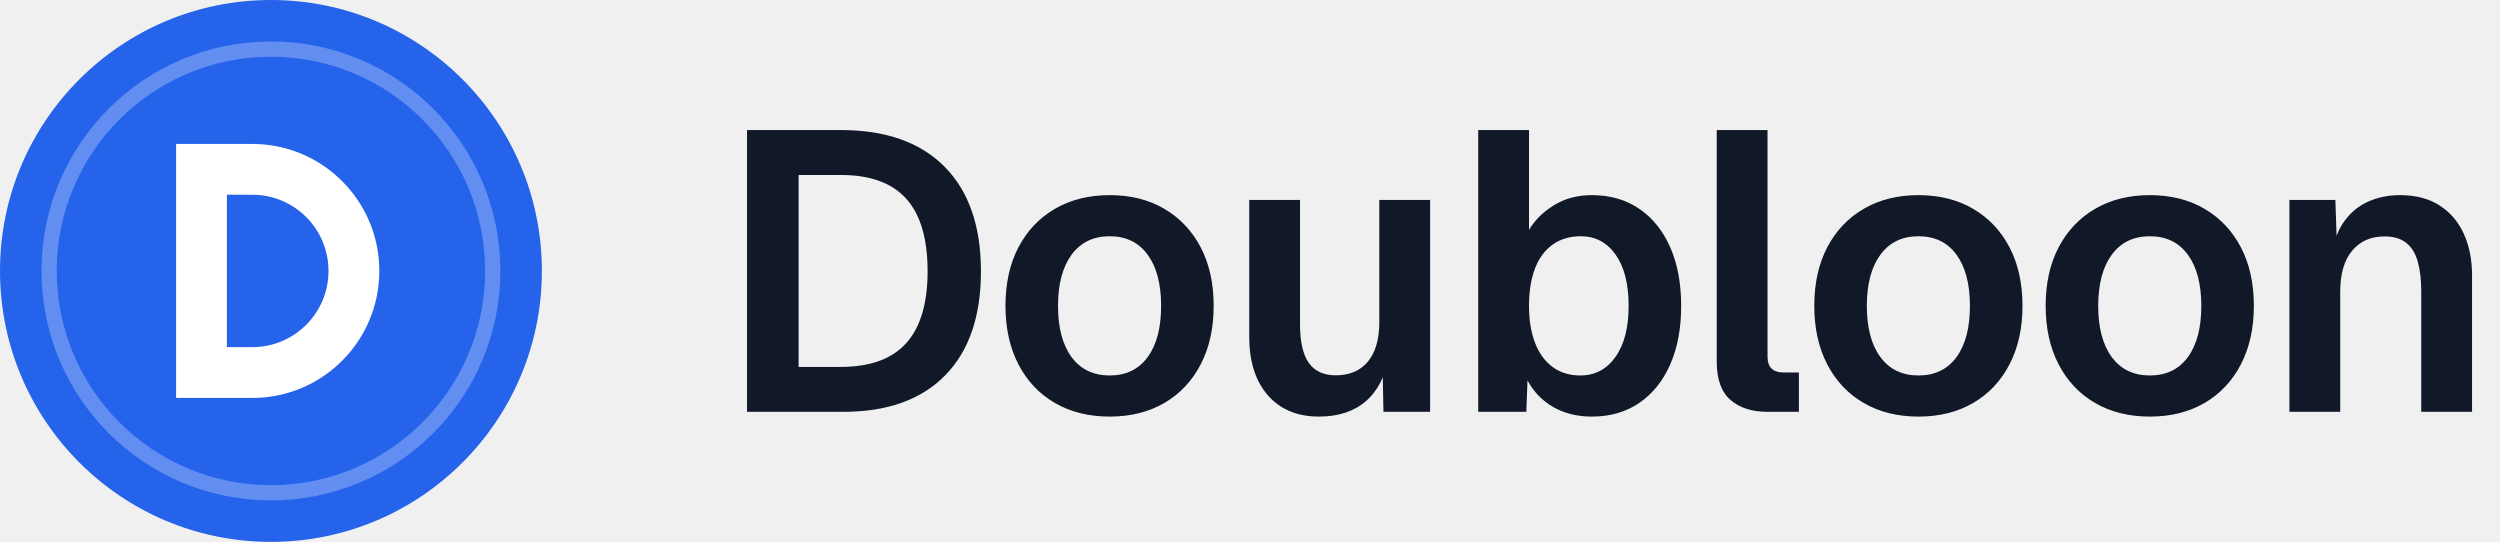
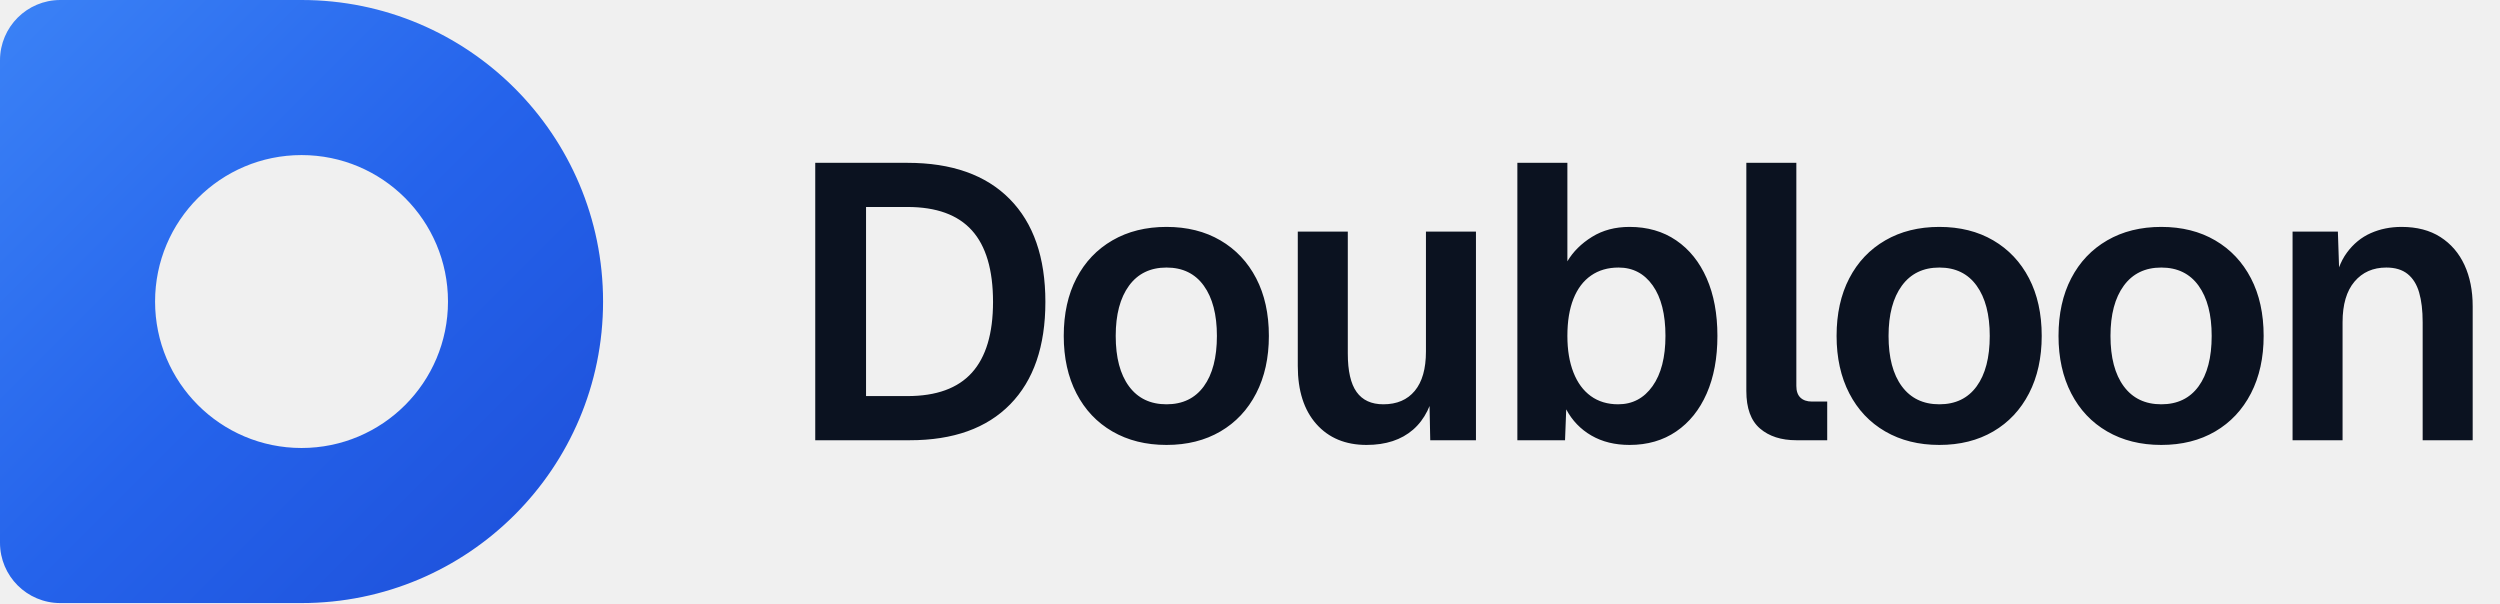
- <svg xmlns="http://www.w3.org/2000/svg" viewBox="0 0 295.27 64">
-   <g transform="translate(0 0) scale(2.0)">
-     <circle cx="16" cy="16" r="16" fill="#2563eb" />
-     <circle cx="16" cy="16" r="13.1" fill="none" stroke="#fff" stroke-opacity=".28" stroke-width="0.9" />
-     <path d="M10.4 8.5H14.9A7.5 7.5 0 0 1 14.9 23.5H10.4ZM13.4 11.5H14.9A4.5 4.5 0 0 1 14.9 20.5H13.4Z" fill="#fff" fill-rule="evenodd" />
-   </g>
-   <path d="M88.23 48.64V15.36H99.311Q107.279 15.36 111.568 19.696Q115.857 24.032 115.857 32.047Q115.857 40.015 111.638 44.328Q107.42 48.64 99.592 48.64ZM94.323 43.334H99.311Q104.495 43.334 107.026 40.536Q109.557 37.737 109.557 32.028Q109.557 26.263 107.026 23.464Q104.495 20.666 99.311 20.666H94.323Z M131.063 49.202Q127.36 49.202 124.585 47.59Q121.81 45.978 120.282 43.029Q118.754 40.081 118.754 36.125Q118.754 32.141 120.282 29.216Q121.81 26.291 124.585 24.669Q127.36 23.047 131.063 23.047Q134.766 23.047 137.527 24.669Q140.287 26.291 141.815 29.216Q143.344 32.141 143.344 36.125Q143.344 40.081 141.815 43.029Q140.287 45.978 137.527 47.59Q134.766 49.202 131.063 49.202ZM131.063 44.346Q133.959 44.346 135.548 42.176Q137.137 40.006 137.137 36.125Q137.137 32.263 135.548 30.083Q133.959 27.903 131.063 27.903Q128.166 27.903 126.563 30.083Q124.96 32.263 124.96 36.125Q124.96 40.006 126.563 42.176Q128.166 44.346 131.063 44.346Z M155.774 49.202Q151.959 49.202 149.751 46.695Q147.543 44.187 147.543 39.725V23.61H153.543V38.253Q153.543 41.393 154.579 42.86Q155.615 44.328 157.78 44.328Q160.208 44.328 161.558 42.71Q162.908 41.093 162.908 38.009V23.61H168.908V48.64H163.396L163.265 41.768L164.043 42.003Q163.443 45.537 161.333 47.37Q159.224 49.202 155.774 49.202Z M188.023 49.202Q185.408 49.202 183.448 48.073Q181.489 46.943 180.411 44.928L180.27 48.64H174.589V15.36H180.589V27.153Q181.583 25.456 183.514 24.252Q185.445 23.047 188.023 23.047Q191.248 23.047 193.61 24.66Q195.973 26.272 197.266 29.206Q198.56 32.141 198.56 36.125Q198.56 40.109 197.266 43.043Q195.973 45.978 193.61 47.59Q191.248 49.202 188.023 49.202ZM186.645 44.346Q189.242 44.346 190.798 42.162Q192.354 39.978 192.354 36.125Q192.354 32.244 190.817 30.074Q189.279 27.903 186.701 27.903Q184.779 27.903 183.401 28.874Q182.023 29.844 181.306 31.681Q180.589 33.519 180.589 36.125Q180.589 38.656 181.306 40.507Q182.023 42.359 183.387 43.353Q184.751 44.346 186.645 44.346Z M208.76 48.64Q206.004 48.64 204.382 47.234Q202.76 45.828 202.76 42.715V15.36H208.76V42.106Q208.76 43.081 209.243 43.535Q209.725 43.99 210.625 43.99H212.463V48.64Z M226.59 49.202Q222.887 49.202 220.112 47.59Q217.338 45.978 215.809 43.029Q214.281 40.081 214.281 36.125Q214.281 32.141 215.809 29.216Q217.338 26.291 220.112 24.669Q222.887 23.047 226.59 23.047Q230.293 23.047 233.054 24.669Q235.815 26.291 237.343 29.216Q238.871 32.141 238.871 36.125Q238.871 40.081 237.343 43.029Q235.815 45.978 233.054 47.59Q230.293 49.202 226.59 49.202ZM226.59 44.346Q229.487 44.346 231.076 42.176Q232.665 40.006 232.665 36.125Q232.665 32.263 231.076 30.083Q229.487 27.903 226.59 27.903Q223.694 27.903 222.091 30.083Q220.488 32.263 220.488 36.125Q220.488 40.006 222.091 42.176Q223.694 44.346 226.59 44.346Z M253.917 49.202Q250.214 49.202 247.44 47.59Q244.665 45.978 243.137 43.029Q241.608 40.081 241.608 36.125Q241.608 32.141 243.137 29.216Q244.665 26.291 247.44 24.669Q250.214 23.047 253.917 23.047Q257.62 23.047 260.381 24.669Q263.142 26.291 264.67 29.216Q266.198 32.141 266.198 36.125Q266.198 40.081 264.67 43.029Q263.142 45.978 260.381 47.59Q257.62 49.202 253.917 49.202ZM253.917 44.346Q256.814 44.346 258.403 42.176Q259.992 40.006 259.992 36.125Q259.992 32.263 258.403 30.083Q256.814 27.903 253.917 27.903Q251.021 27.903 249.418 30.083Q247.815 32.263 247.815 36.125Q247.815 40.006 249.418 42.176Q251.021 44.346 253.917 44.346Z M270.398 48.64V23.61H275.826L276.06 30.631L275.329 30.341Q275.723 27.725 276.885 26.127Q278.048 24.528 279.749 23.788Q281.451 23.047 283.466 23.047Q286.232 23.047 288.121 24.257Q290.01 25.466 290.99 27.599Q291.969 29.731 291.969 32.544V48.64H285.969V34.475Q285.969 32.366 285.561 30.908Q285.154 29.45 284.197 28.686Q283.241 27.922 281.629 27.922Q279.22 27.922 277.809 29.605Q276.398 31.288 276.398 34.475V48.64Z" fill="#111827" />
+ <svg xmlns="http://www.w3.org/2000/svg" viewBox="0 0 265.31 64">
+   <defs>
+     <linearGradient id="g" x1="0" y1="0" x2="1" y2="1">
+       <stop offset="0" stop-color="#3b82f6" />
+       <stop offset=".5" stop-color="#2563eb" />
+       <stop offset="1" stop-color="#1d4ed8" />
+     </linearGradient>
+   </defs>
+   <path transform="translate(0 0) scale(4.571429)" d="M1.4 0H7A7 7 0 0 1 7 14H1.4A1.4 1.4 0 0 1 0 12.6V1.4A1.4 1.4 0 0 1 1.4 0ZM10.4 7A3.4 3.4 0 1 0 3.6 7A3.4 3.4 0 1 0 10.4 7Z" fill="url(#g)" fill-rule="evenodd" />
+   <path d="M86.517 46.72V17.28H96.303Q103.352 17.28 107.146 21.115Q110.94 24.951 110.94 32.041Q110.94 39.09 107.208 42.905Q103.476 46.72 96.552 46.72ZM91.908 42.034H96.303Q100.905 42.034 103.145 39.547Q105.384 37.059 105.384 32.041Q105.384 26.941 103.145 24.453Q100.905 21.966 96.303 21.966H91.908Z M123.794 47.218Q120.518 47.218 118.051 45.787Q115.584 44.357 114.236 41.744Q112.889 39.132 112.889 35.649Q112.889 32.124 114.236 29.533Q115.584 26.941 118.051 25.511Q120.518 24.08 123.794 24.08Q127.07 24.08 129.516 25.511Q131.963 26.941 133.31 29.533Q134.658 32.124 134.658 35.649Q134.658 39.132 133.31 41.744Q131.963 44.357 129.516 45.787Q127.07 47.218 123.794 47.218ZM123.794 42.905Q126.365 42.905 127.754 40.998Q129.143 39.09 129.143 35.649Q129.143 32.249 127.754 30.321Q126.365 28.393 123.794 28.393Q121.223 28.393 119.813 30.321Q118.404 32.249 118.404 35.649Q118.404 39.09 119.813 40.998Q121.223 42.905 123.794 42.905Z M145.024 47.218Q141.665 47.218 139.696 44.999Q137.726 42.781 137.726 38.842V24.578H143.034V37.515Q143.034 40.293 143.967 41.599Q144.9 42.905 146.807 42.905Q148.963 42.905 150.145 41.475Q151.327 40.044 151.327 37.307V24.578H156.634V46.72H151.783L151.658 40.625L152.322 40.832Q151.824 43.983 149.958 45.6Q148.092 47.218 145.024 47.218Z M172.93 47.218Q170.608 47.218 168.887 46.222Q167.166 45.227 166.213 43.444L166.088 46.72H161.029V17.28H166.337V27.729Q167.249 26.195 168.949 25.138Q170.649 24.08 172.93 24.08Q175.791 24.08 177.885 25.511Q179.979 26.941 181.119 29.533Q182.259 32.124 182.259 35.649Q182.259 39.173 181.119 41.765Q179.979 44.357 177.885 45.787Q175.791 47.218 172.93 47.218ZM171.727 42.905Q174.008 42.905 175.376 40.977Q176.745 39.049 176.745 35.649Q176.745 32.207 175.397 30.3Q174.049 28.393 171.769 28.393Q170.069 28.393 168.846 29.243Q167.622 30.093 166.98 31.71Q166.337 33.327 166.337 35.649Q166.337 37.888 166.98 39.526Q167.622 41.164 168.825 42.034Q170.027 42.905 171.727 42.905Z M190.635 46.72Q188.23 46.72 186.779 45.476Q185.328 44.232 185.328 41.495V17.28H190.635V40.956Q190.635 41.786 191.071 42.2Q191.506 42.615 192.294 42.615H193.911V46.72Z M205.811 47.218Q202.536 47.218 200.069 45.787Q197.601 44.357 196.254 41.744Q194.906 39.132 194.906 35.649Q194.906 32.124 196.254 29.533Q197.601 26.941 200.069 25.511Q202.536 24.08 205.811 24.08Q209.087 24.08 211.534 25.511Q213.98 26.941 215.328 29.533Q216.675 32.124 216.675 35.649Q216.675 39.132 215.328 41.744Q213.98 44.357 211.534 45.787Q209.087 47.218 205.811 47.218ZM205.811 42.905Q208.382 42.905 209.771 40.998Q211.16 39.09 211.16 35.649Q211.16 32.249 209.771 30.321Q208.382 28.393 205.811 28.393Q203.241 28.393 201.831 30.321Q200.421 32.249 200.421 35.649Q200.421 39.09 201.831 40.998Q203.241 42.905 205.811 42.905Z M229.363 47.218Q226.088 47.218 223.621 45.787Q221.153 44.357 219.806 41.744Q218.458 39.132 218.458 35.649Q218.458 32.124 219.806 29.533Q221.153 26.941 223.621 25.511Q226.088 24.08 229.363 24.08Q232.639 24.08 235.086 25.511Q237.532 26.941 238.88 29.533Q240.227 32.124 240.227 35.649Q240.227 39.132 238.88 41.744Q237.532 44.357 235.086 45.787Q232.639 47.218 229.363 47.218ZM229.363 42.905Q231.934 42.905 233.323 40.998Q234.712 39.09 234.712 35.649Q234.712 32.249 233.323 30.321Q231.934 28.393 229.363 28.393Q226.793 28.393 225.383 30.321Q223.973 32.249 223.973 35.649Q223.973 39.09 225.383 40.998Q226.793 42.905 229.363 42.905Z M243.296 46.72V24.578H248.105L248.313 30.798L247.691 30.549Q248.023 28.227 249.059 26.817Q250.096 25.407 251.589 24.744Q253.081 24.08 254.864 24.08Q257.311 24.08 258.99 25.158Q260.669 26.236 261.54 28.123Q262.411 30.01 262.411 32.498V46.72H257.103V34.198Q257.103 32.332 256.73 31.046Q256.357 29.761 255.507 29.077Q254.657 28.393 253.247 28.393Q251.132 28.393 249.868 29.885Q248.603 31.378 248.603 34.198V46.72Z" fill="#0b1220" />
</svg>
